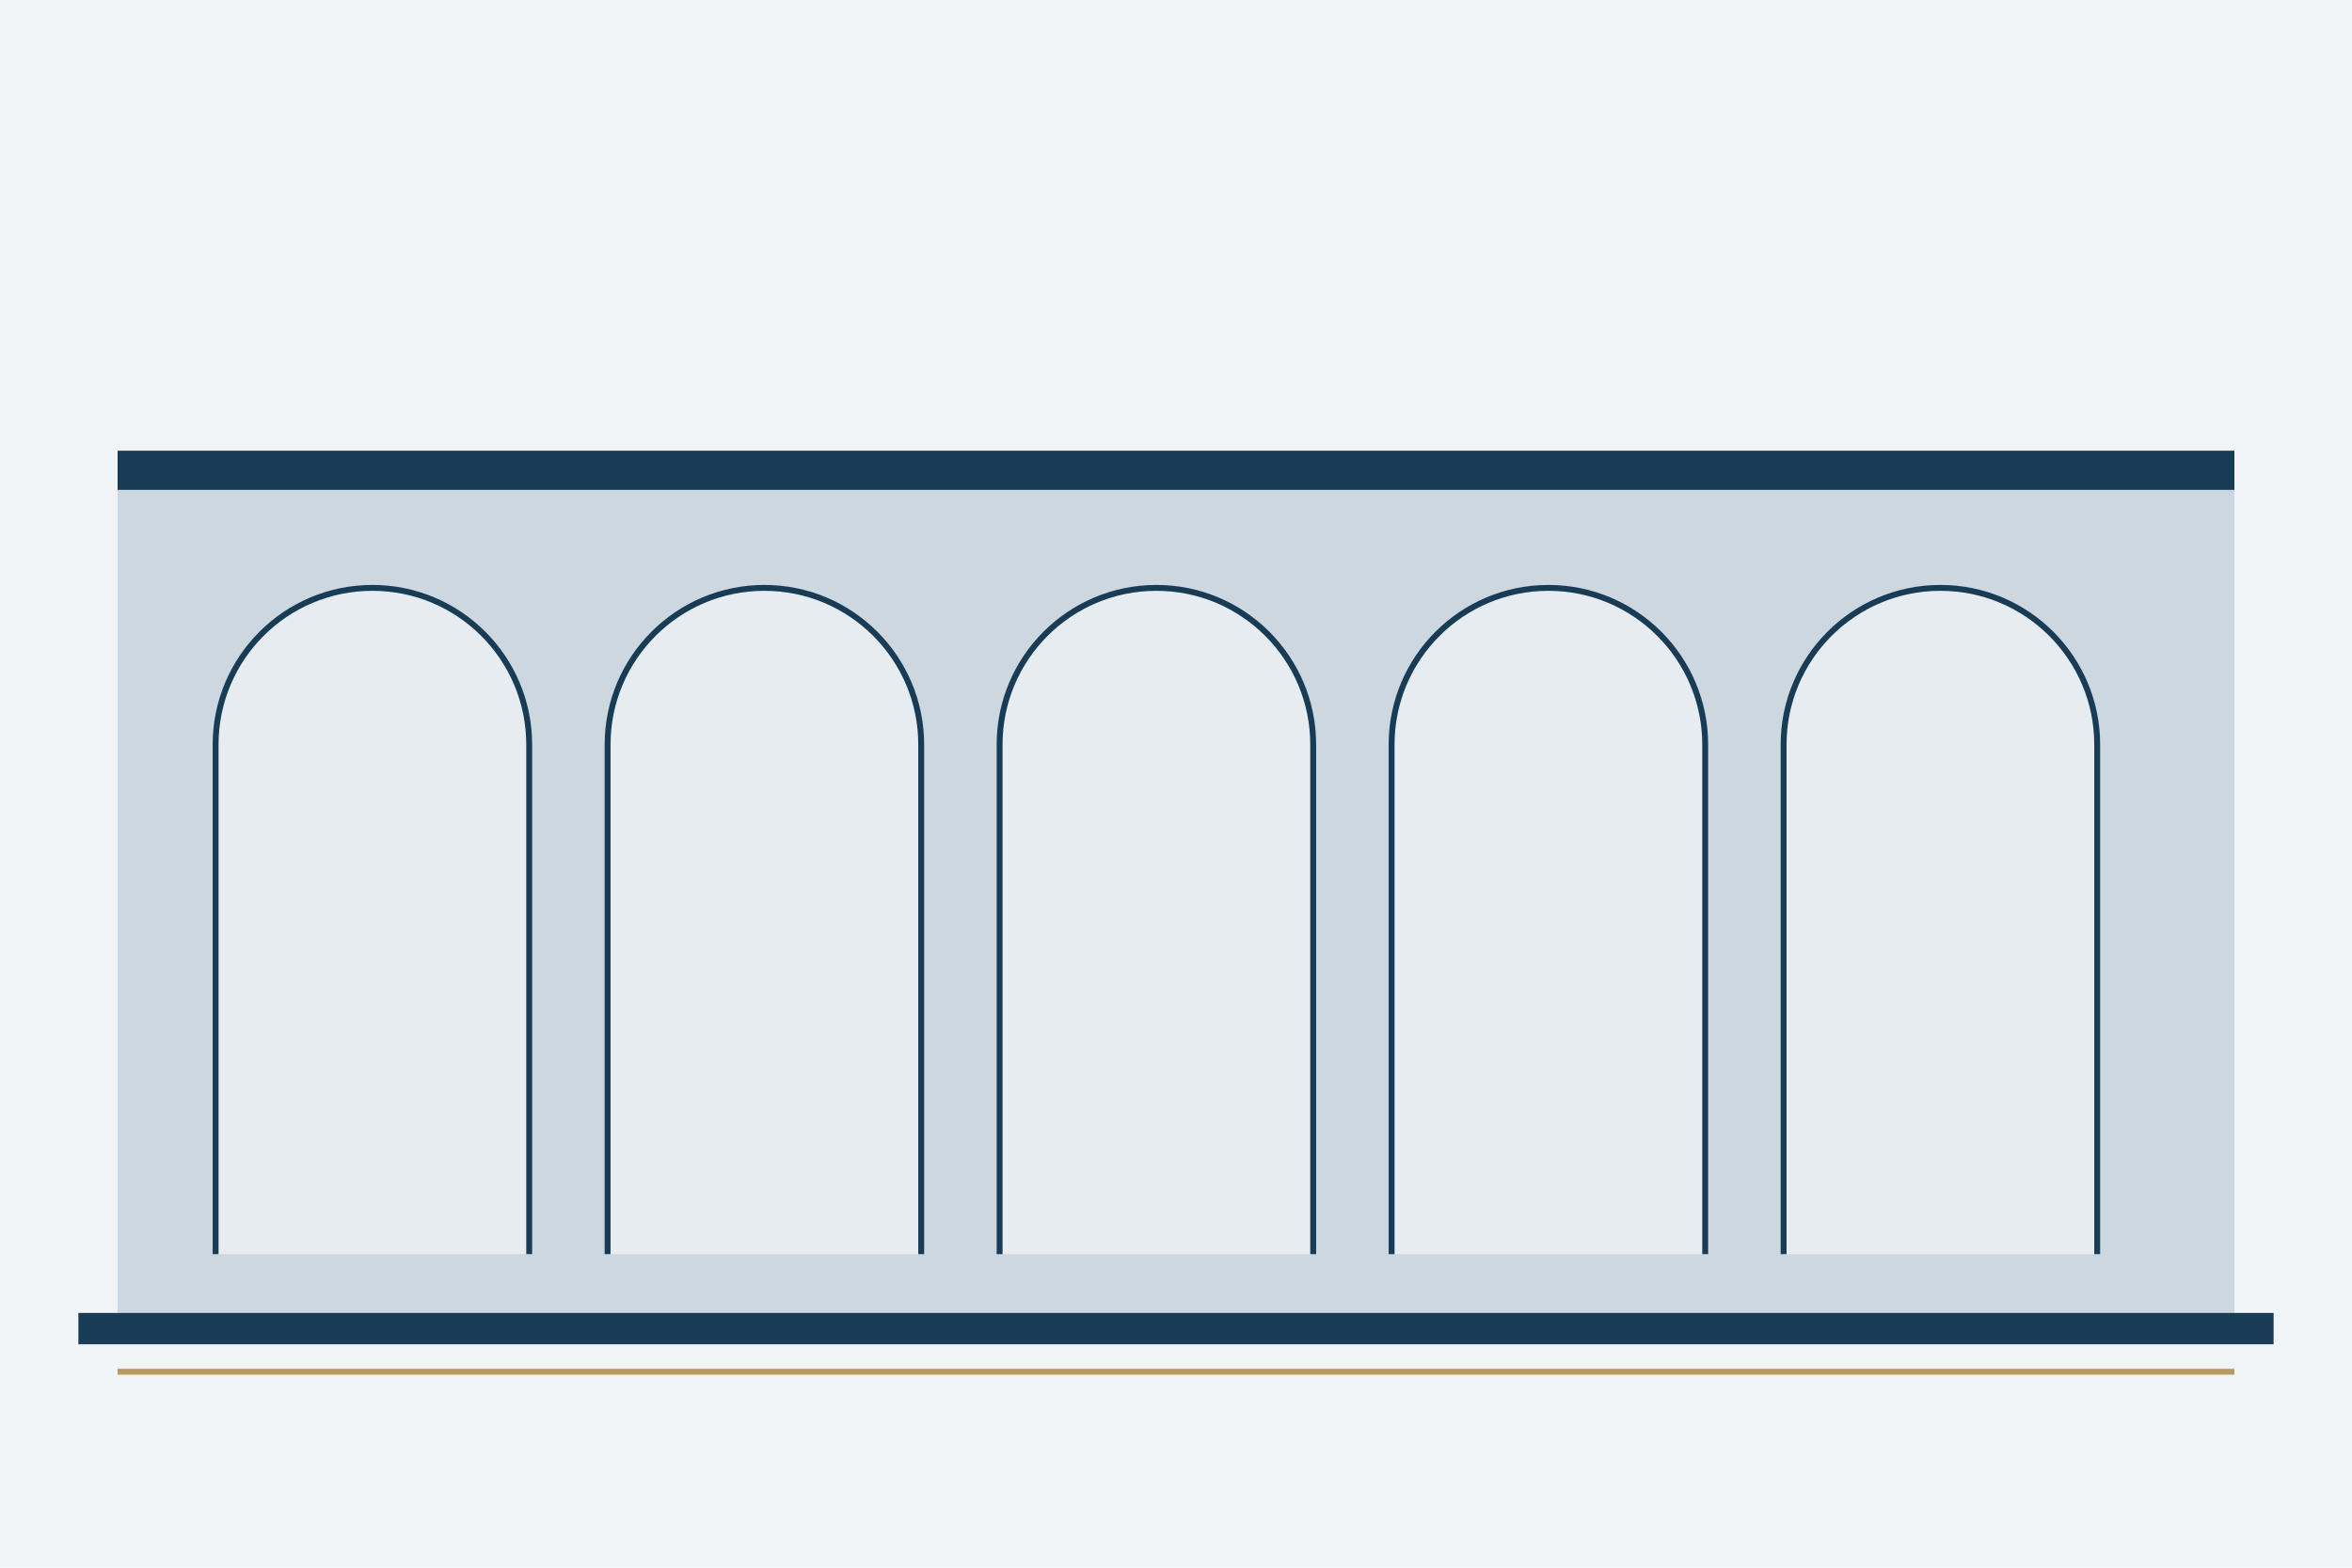
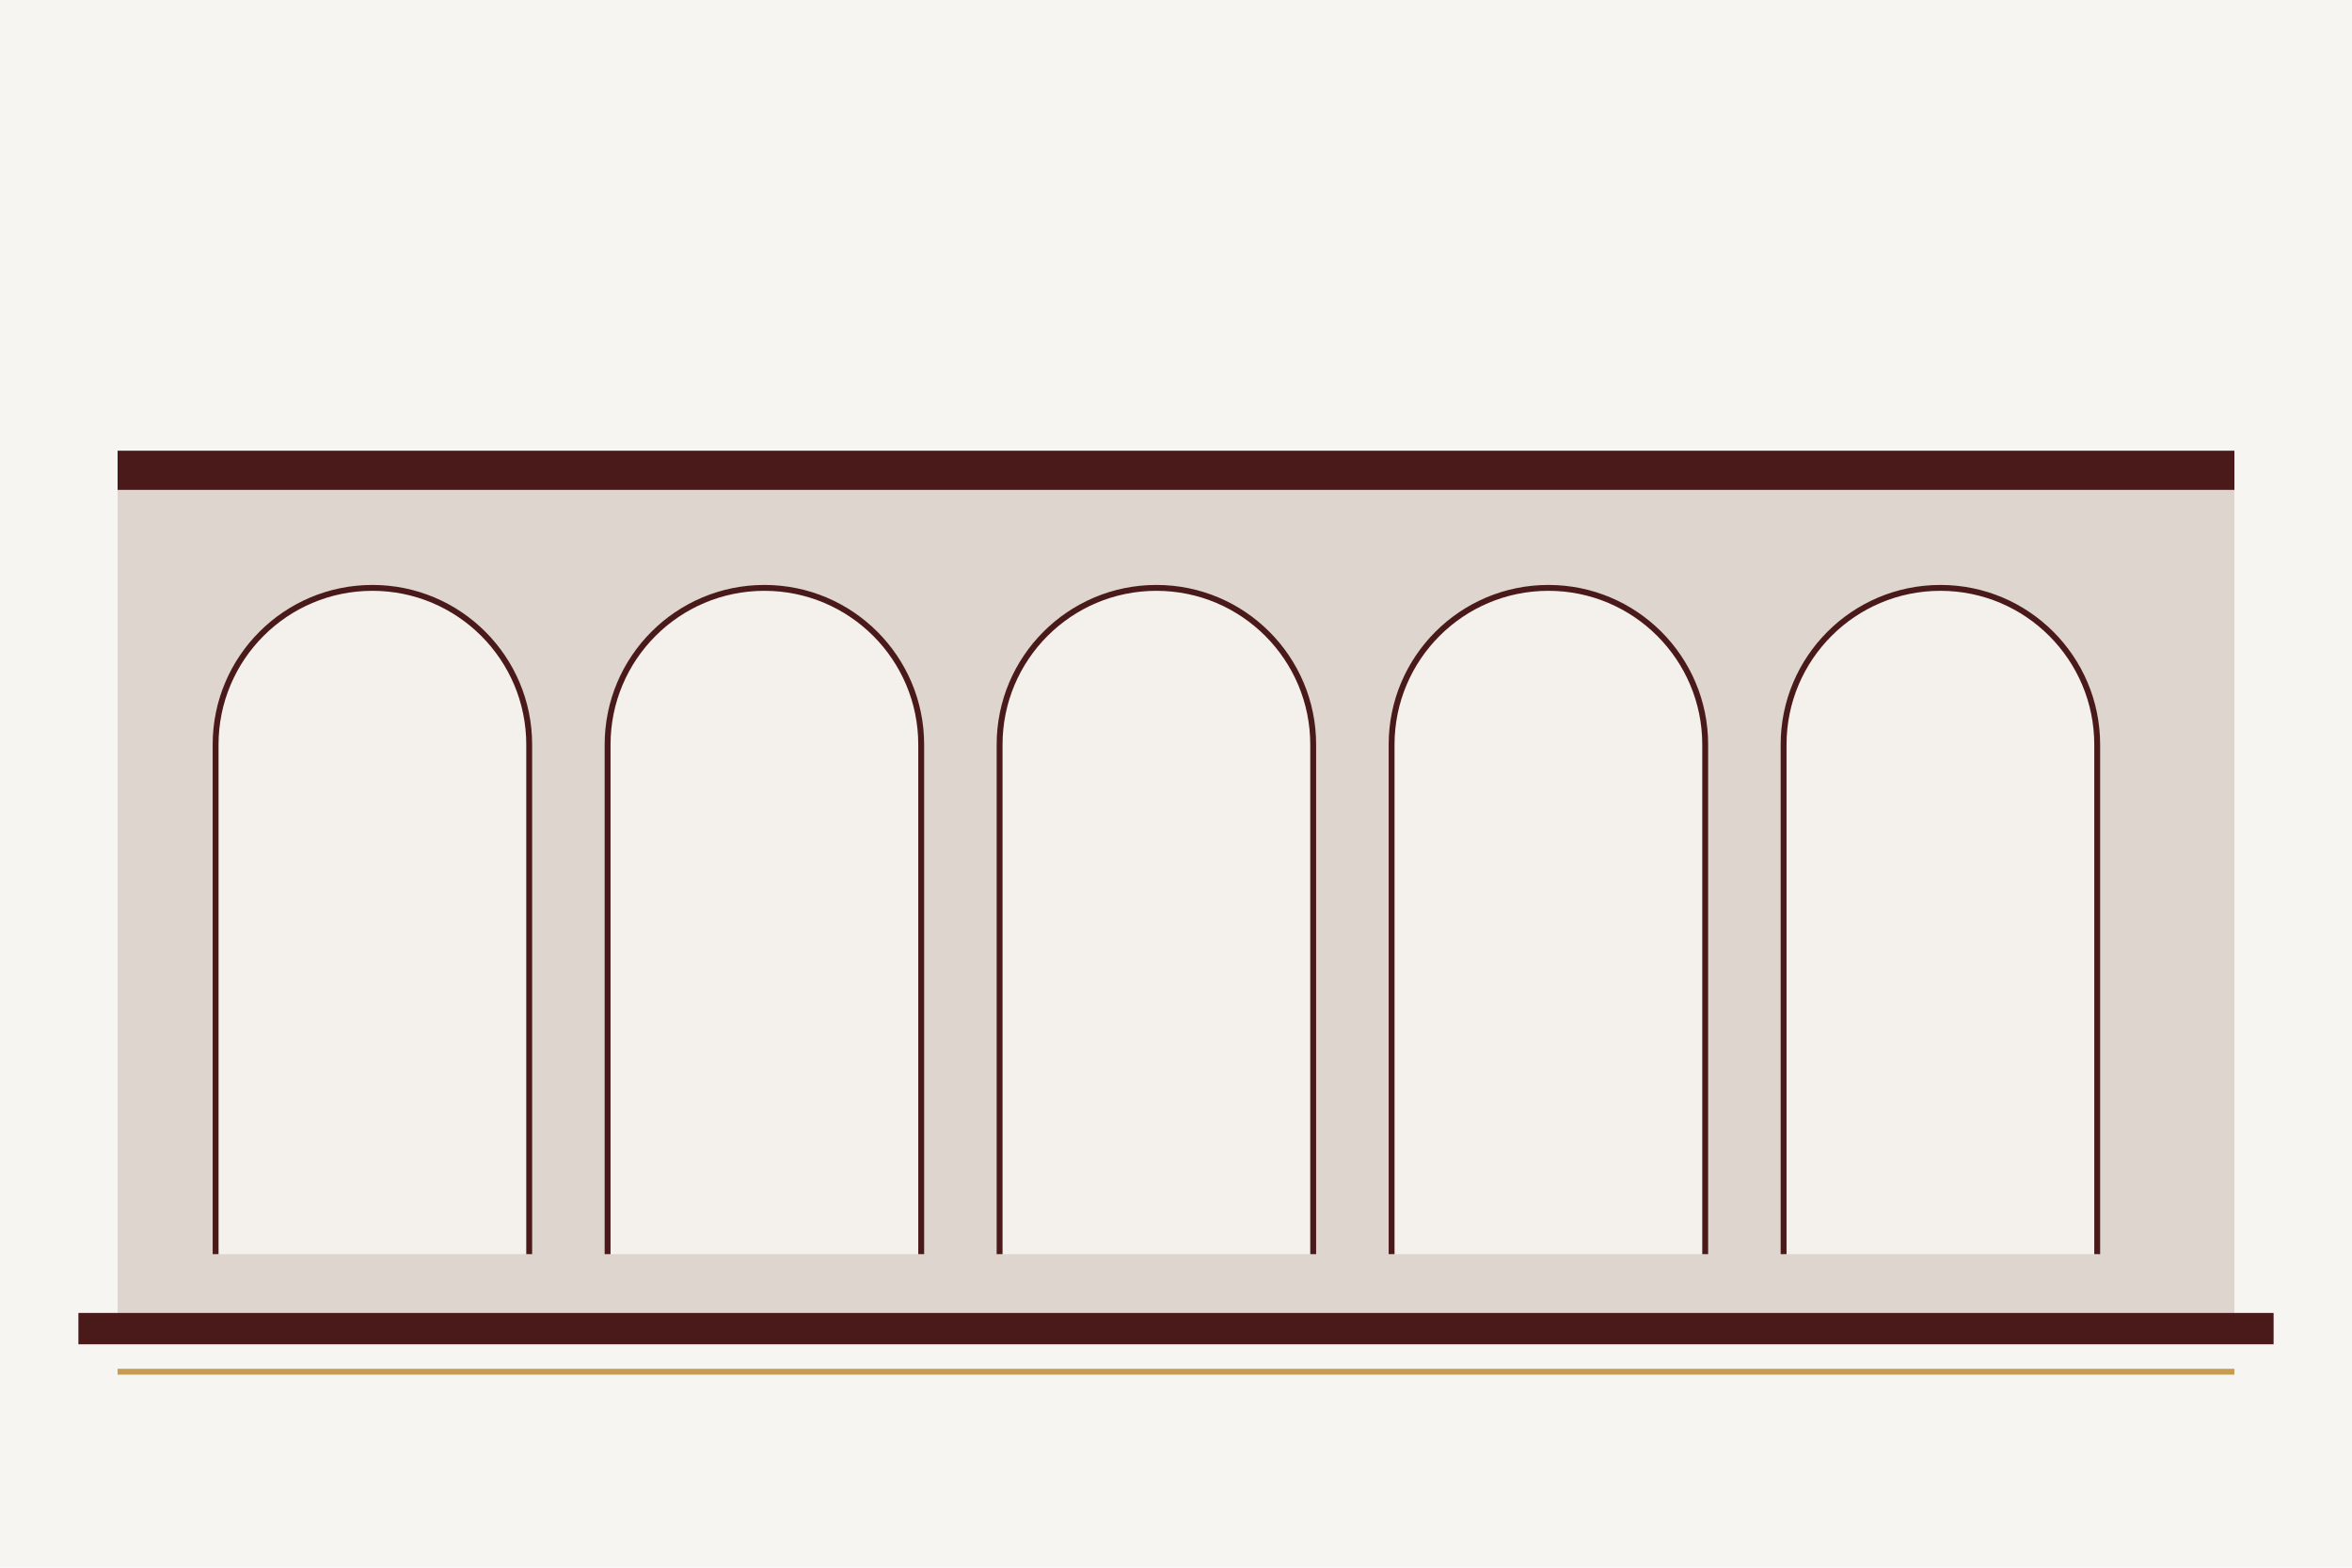
<svg xmlns="http://www.w3.org/2000/svg" viewBox="0 0 1200 800" preserveAspectRatio="xMidYMid slice">
-   <rect width="1200" height="800" fill="#f1f4f7" />
-   <rect x="60" y="250" width="1080" height="420" fill="#cdd7df" />
-   <path d="M110 640 V380 A80 80 0 0 1 270 380 V640" fill="#e7ecf0" stroke="#183b56" stroke-width="3" />
-   <path d="M310 640 V380 A80 80 0 0 1 470 380 V640" fill="#e7ecf0" stroke="#183b56" stroke-width="3" />
-   <path d="M510 640 V380 A80 80 0 0 1 670 380 V640" fill="#e7ecf0" stroke="#183b56" stroke-width="3" />
-   <path d="M710 640 V380 A80 80 0 0 1 870 380 V640" fill="#e7ecf0" stroke="#183b56" stroke-width="3" />
-   <path d="M910 640 V380 A80 80 0 0 1 1070 380 V640" fill="#e7ecf0" stroke="#183b56" stroke-width="3" />
-   <rect x="60" y="230" width="1080" height="20" fill="#183b56" />
-   <rect x="40" y="670" width="1120" height="16" fill="#183b56" />
-   <line x1="60" y1="700" x2="1140" y2="700" stroke="#b79a60" stroke-width="3" />
+   <rect width="1200" height="800" fill="#f7f5f2" />
+   <rect x="60" y="250" width="1080" height="420" fill="#ddd5ce" />
+   <path d="M110 640 V380 A80 80 0 0 1 270 380 V640" fill="#f4f1ed" stroke="#4a1a1b" stroke-width="3" />
+   <path d="M310 640 V380 A80 80 0 0 1 470 380 V640" fill="#f4f1ed" stroke="#4a1a1b" stroke-width="3" />
+   <path d="M510 640 V380 A80 80 0 0 1 670 380 V640" fill="#f4f1ed" stroke="#4a1a1b" stroke-width="3" />
+   <path d="M710 640 V380 A80 80 0 0 1 870 380 V640" fill="#f4f1ed" stroke="#4a1a1b" stroke-width="3" />
+   <path d="M910 640 V380 A80 80 0 0 1 1070 380 V640" fill="#f4f1ed" stroke="#4a1a1b" stroke-width="3" />
+   <rect x="60" y="230" width="1080" height="20" fill="#4a1a1b" />
+   <rect x="40" y="670" width="1120" height="16" fill="#4a1a1b" />
+   <line x1="60" y1="700" x2="1140" y2="700" stroke="#c69d52" stroke-width="3" />
</svg>
